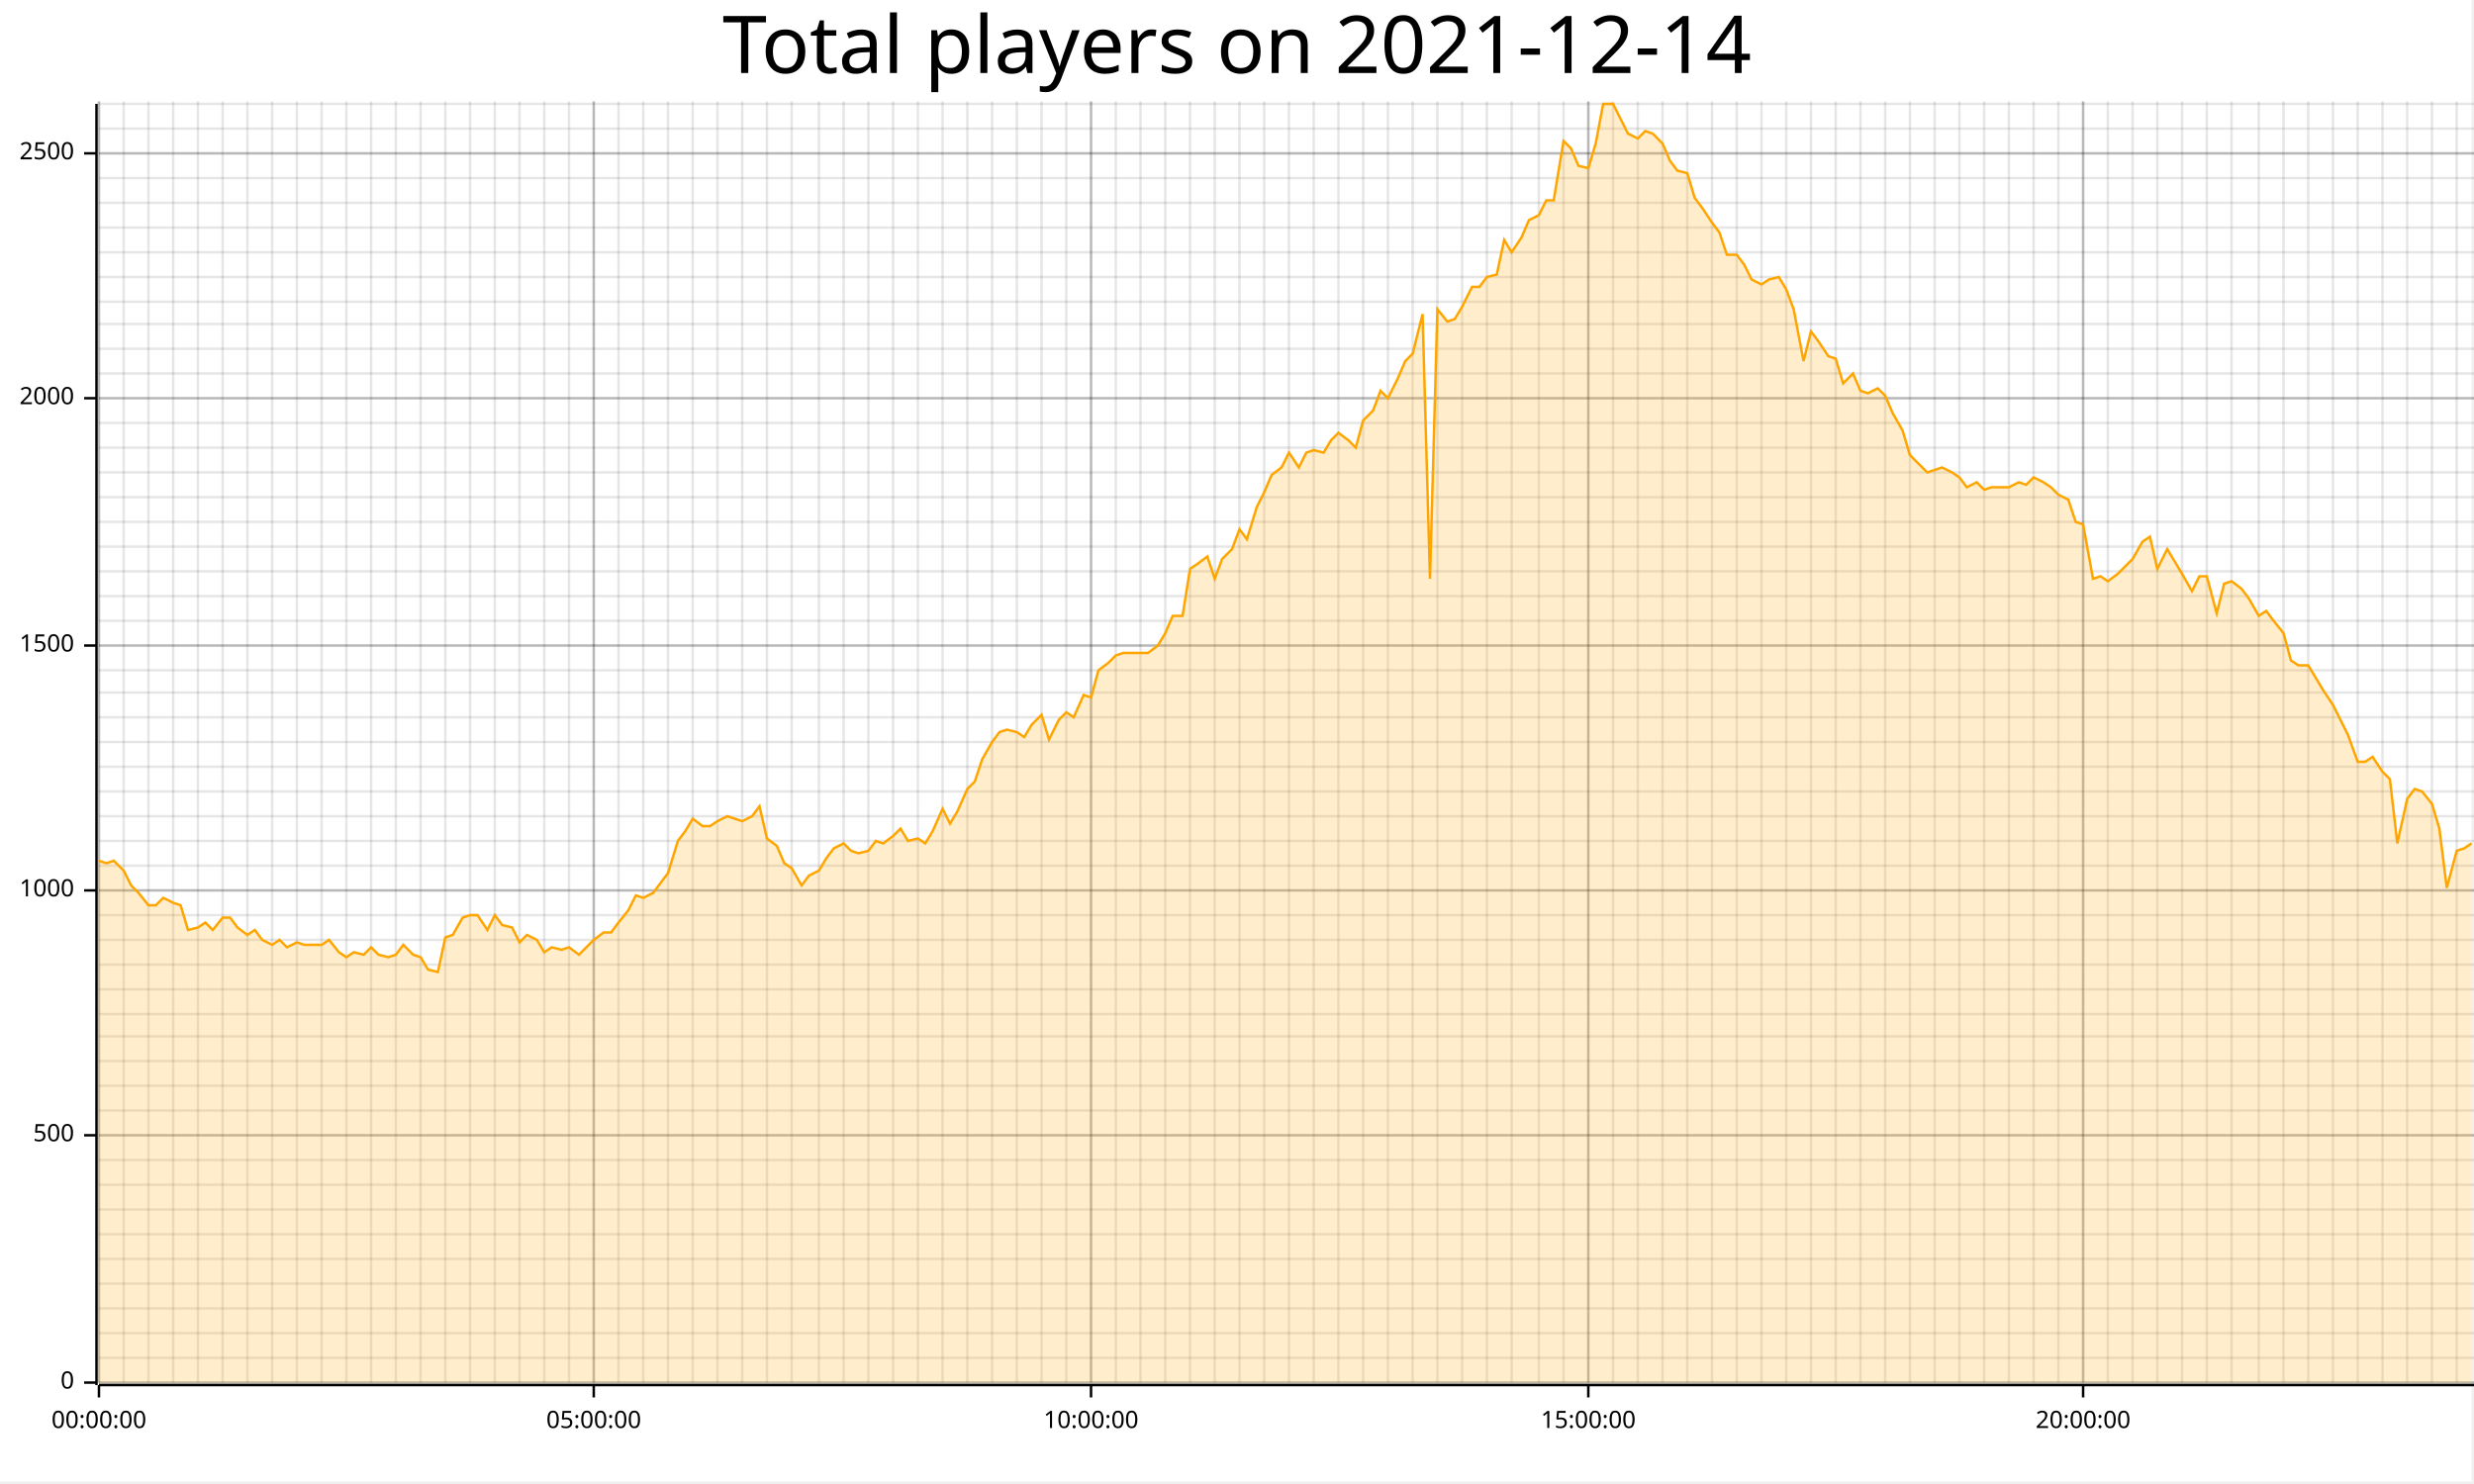
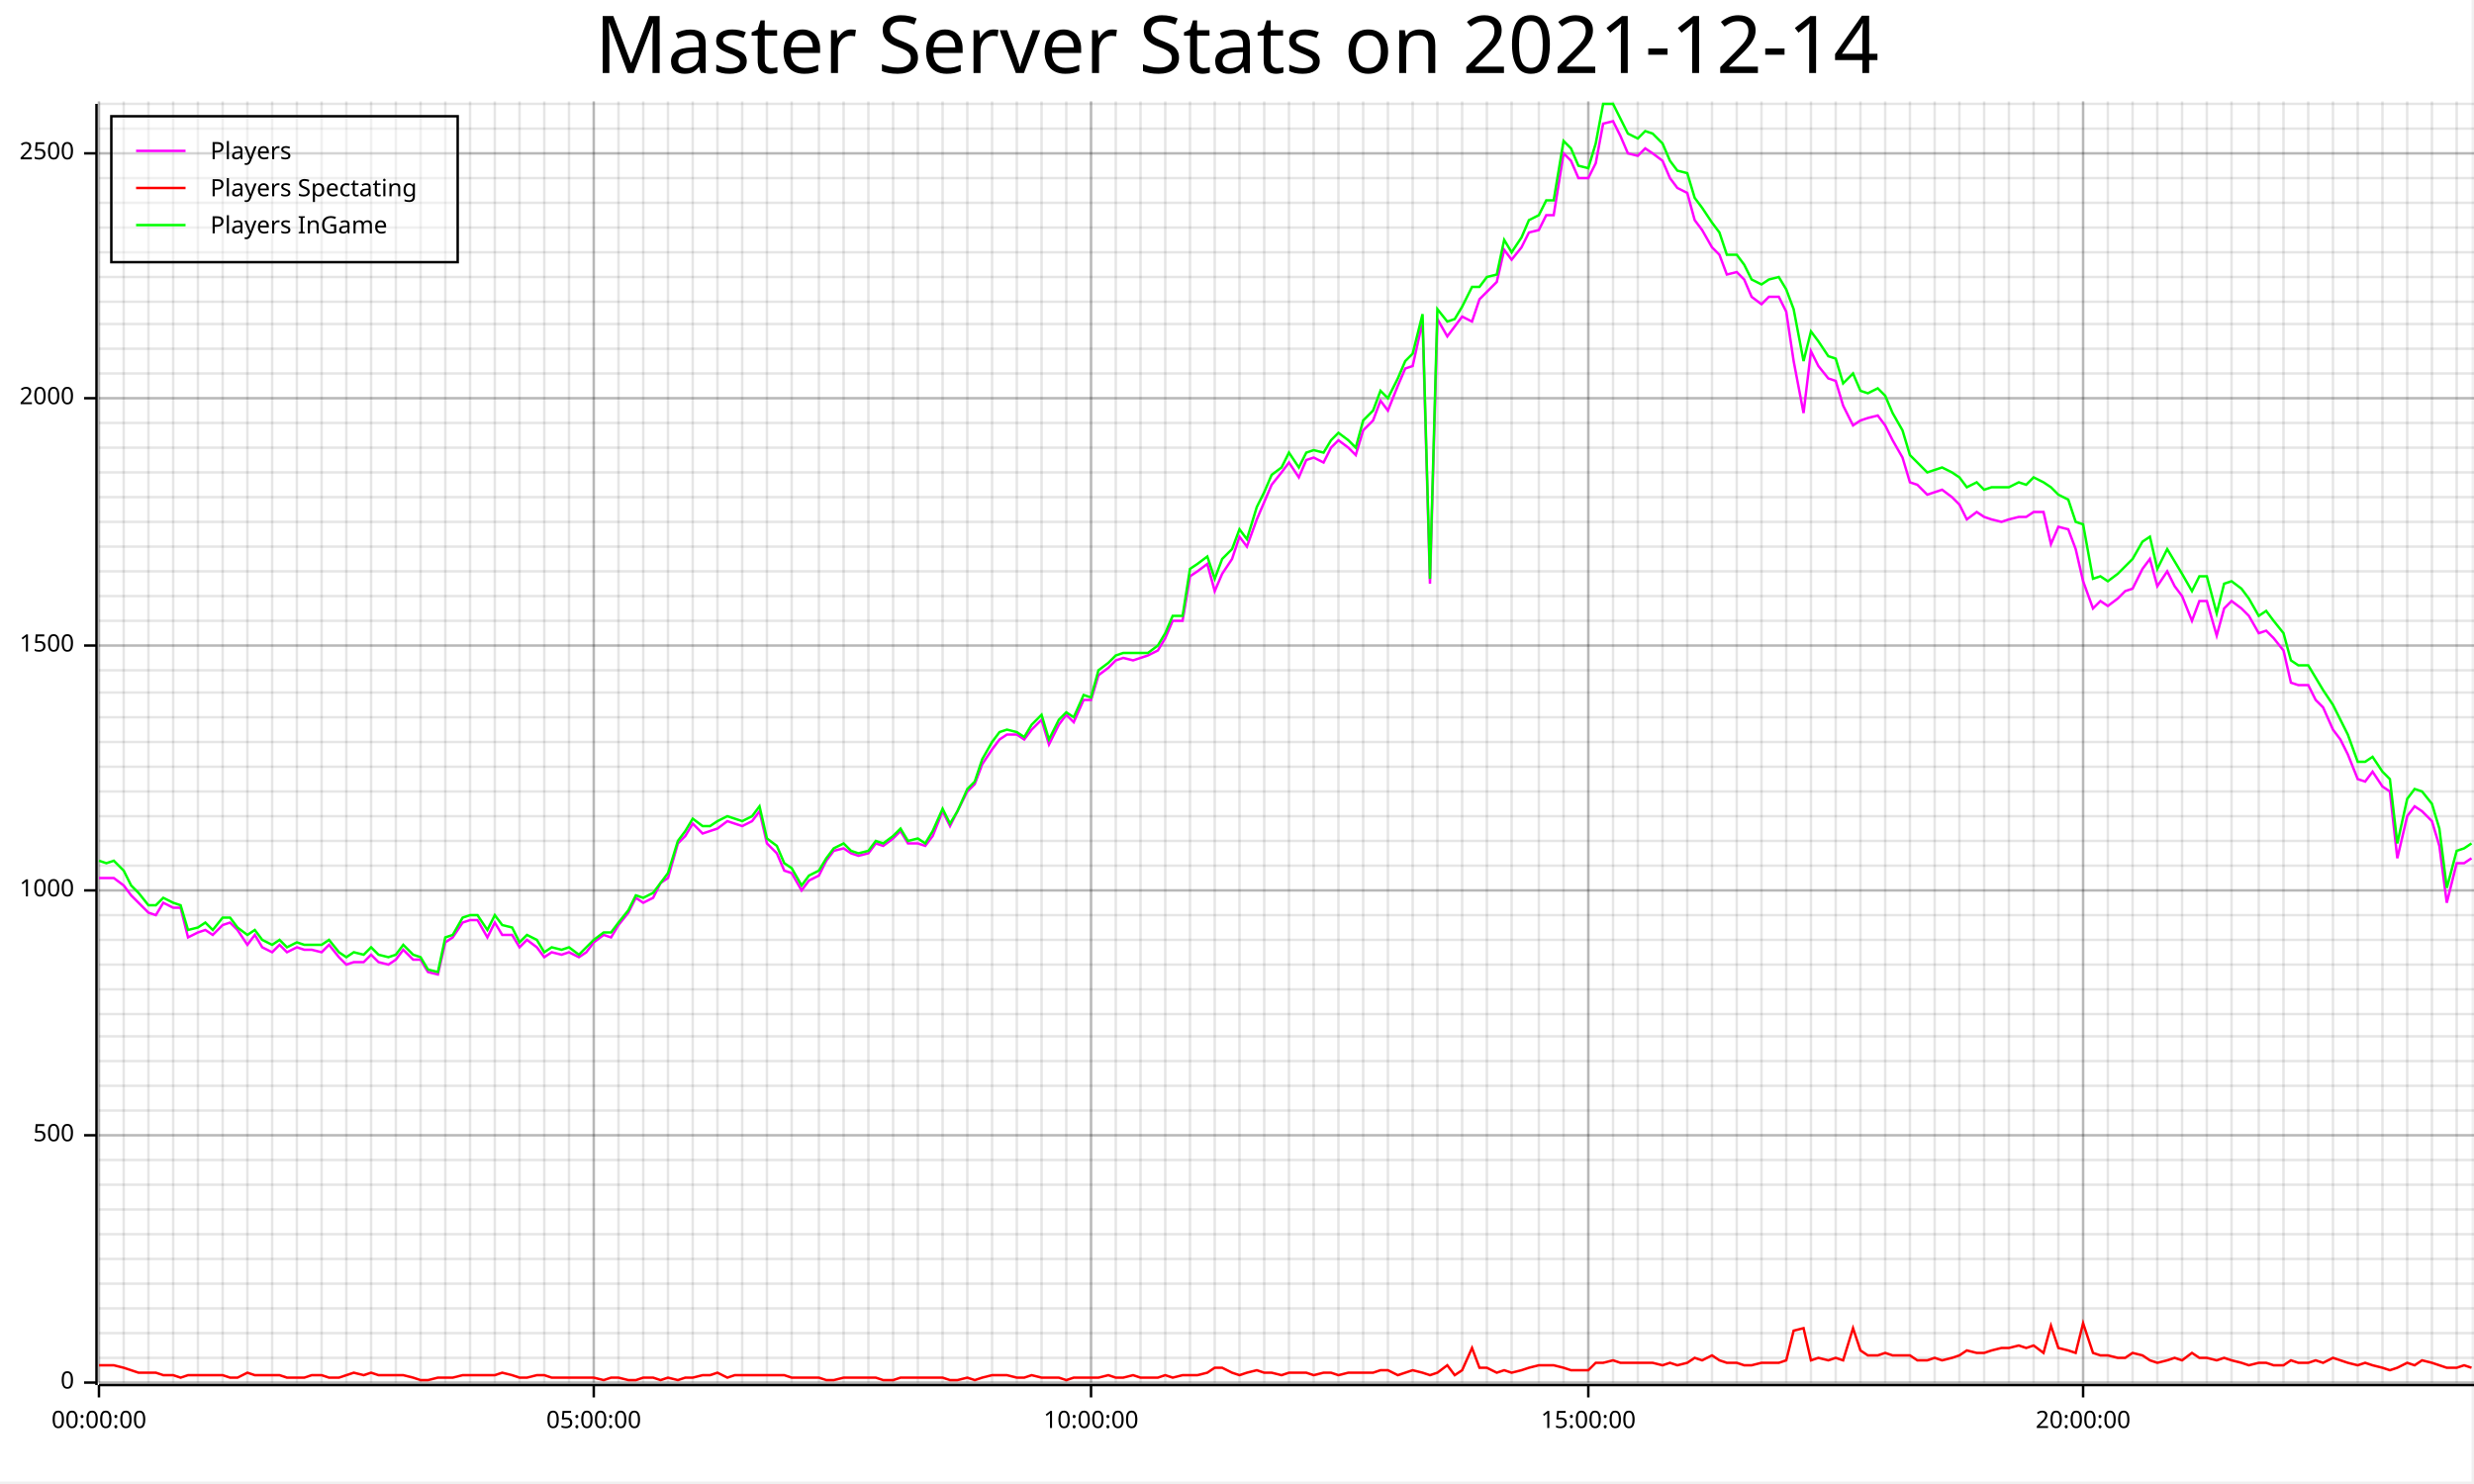
<svg xmlns="http://www.w3.org/2000/svg" width="1000" height="600" viewBox="0 0 1000 600">
  <rect x="0" y="0" width="999" height="599" opacity="1" fill="#FFFFFF" stroke="none" />
  <text x="500" y="5" dy="0.76em" text-anchor="middle" font-family="sans-serif" font-size="32.258" opacity="1" fill="#000000">
- Total players on 2021-12-14
+ Master Server Stats on 2021-12-14
</text>
  <line opacity="0.1" stroke="#000000" stroke-width="1" x1="40" y1="559" x2="40" y2="41" />
  <line opacity="0.1" stroke="#000000" stroke-width="1" x1="50" y1="559" x2="50" y2="41" />
  <line opacity="0.1" stroke="#000000" stroke-width="1" x1="60" y1="559" x2="60" y2="41" />
  <line opacity="0.1" stroke="#000000" stroke-width="1" x1="70" y1="559" x2="70" y2="41" />
  <line opacity="0.1" stroke="#000000" stroke-width="1" x1="80" y1="559" x2="80" y2="41" />
  <line opacity="0.1" stroke="#000000" stroke-width="1" x1="90" y1="559" x2="90" y2="41" />
  <line opacity="0.1" stroke="#000000" stroke-width="1" x1="100" y1="559" x2="100" y2="41" />
  <line opacity="0.1" stroke="#000000" stroke-width="1" x1="110" y1="559" x2="110" y2="41" />
  <line opacity="0.1" stroke="#000000" stroke-width="1" x1="120" y1="559" x2="120" y2="41" />
  <line opacity="0.1" stroke="#000000" stroke-width="1" x1="130" y1="559" x2="130" y2="41" />
  <line opacity="0.1" stroke="#000000" stroke-width="1" x1="140" y1="559" x2="140" y2="41" />
  <line opacity="0.1" stroke="#000000" stroke-width="1" x1="150" y1="559" x2="150" y2="41" />
  <line opacity="0.1" stroke="#000000" stroke-width="1" x1="160" y1="559" x2="160" y2="41" />
  <line opacity="0.1" stroke="#000000" stroke-width="1" x1="170" y1="559" x2="170" y2="41" />
  <line opacity="0.1" stroke="#000000" stroke-width="1" x1="180" y1="559" x2="180" y2="41" />
  <line opacity="0.1" stroke="#000000" stroke-width="1" x1="190" y1="559" x2="190" y2="41" />
  <line opacity="0.1" stroke="#000000" stroke-width="1" x1="200" y1="559" x2="200" y2="41" />
  <line opacity="0.1" stroke="#000000" stroke-width="1" x1="210" y1="559" x2="210" y2="41" />
  <line opacity="0.1" stroke="#000000" stroke-width="1" x1="220" y1="559" x2="220" y2="41" />
  <line opacity="0.1" stroke="#000000" stroke-width="1" x1="230" y1="559" x2="230" y2="41" />
  <line opacity="0.1" stroke="#000000" stroke-width="1" x1="240" y1="559" x2="240" y2="41" />
  <line opacity="0.1" stroke="#000000" stroke-width="1" x1="250" y1="559" x2="250" y2="41" />
  <line opacity="0.1" stroke="#000000" stroke-width="1" x1="260" y1="559" x2="260" y2="41" />
  <line opacity="0.1" stroke="#000000" stroke-width="1" x1="270" y1="559" x2="270" y2="41" />
  <line opacity="0.1" stroke="#000000" stroke-width="1" x1="280" y1="559" x2="280" y2="41" />
  <line opacity="0.1" stroke="#000000" stroke-width="1" x1="290" y1="559" x2="290" y2="41" />
  <line opacity="0.1" stroke="#000000" stroke-width="1" x1="300" y1="559" x2="300" y2="41" />
  <line opacity="0.1" stroke="#000000" stroke-width="1" x1="310" y1="559" x2="310" y2="41" />
  <line opacity="0.1" stroke="#000000" stroke-width="1" x1="320" y1="559" x2="320" y2="41" />
  <line opacity="0.1" stroke="#000000" stroke-width="1" x1="331" y1="559" x2="331" y2="41" />
  <line opacity="0.1" stroke="#000000" stroke-width="1" x1="341" y1="559" x2="341" y2="41" />
  <line opacity="0.1" stroke="#000000" stroke-width="1" x1="351" y1="559" x2="351" y2="41" />
  <line opacity="0.1" stroke="#000000" stroke-width="1" x1="361" y1="559" x2="361" y2="41" />
  <line opacity="0.1" stroke="#000000" stroke-width="1" x1="371" y1="559" x2="371" y2="41" />
  <line opacity="0.1" stroke="#000000" stroke-width="1" x1="381" y1="559" x2="381" y2="41" />
  <line opacity="0.1" stroke="#000000" stroke-width="1" x1="391" y1="559" x2="391" y2="41" />
  <line opacity="0.1" stroke="#000000" stroke-width="1" x1="401" y1="559" x2="401" y2="41" />
  <line opacity="0.1" stroke="#000000" stroke-width="1" x1="411" y1="559" x2="411" y2="41" />
  <line opacity="0.1" stroke="#000000" stroke-width="1" x1="421" y1="559" x2="421" y2="41" />
  <line opacity="0.1" stroke="#000000" stroke-width="1" x1="431" y1="559" x2="431" y2="41" />
  <line opacity="0.1" stroke="#000000" stroke-width="1" x1="441" y1="559" x2="441" y2="41" />
  <line opacity="0.1" stroke="#000000" stroke-width="1" x1="451" y1="559" x2="451" y2="41" />
  <line opacity="0.1" stroke="#000000" stroke-width="1" x1="461" y1="559" x2="461" y2="41" />
  <line opacity="0.1" stroke="#000000" stroke-width="1" x1="471" y1="559" x2="471" y2="41" />
  <line opacity="0.1" stroke="#000000" stroke-width="1" x1="481" y1="559" x2="481" y2="41" />
  <line opacity="0.1" stroke="#000000" stroke-width="1" x1="491" y1="559" x2="491" y2="41" />
  <line opacity="0.1" stroke="#000000" stroke-width="1" x1="501" y1="559" x2="501" y2="41" />
  <line opacity="0.1" stroke="#000000" stroke-width="1" x1="511" y1="559" x2="511" y2="41" />
  <line opacity="0.1" stroke="#000000" stroke-width="1" x1="521" y1="559" x2="521" y2="41" />
  <line opacity="0.1" stroke="#000000" stroke-width="1" x1="531" y1="559" x2="531" y2="41" />
  <line opacity="0.1" stroke="#000000" stroke-width="1" x1="541" y1="559" x2="541" y2="41" />
  <line opacity="0.1" stroke="#000000" stroke-width="1" x1="551" y1="559" x2="551" y2="41" />
  <line opacity="0.1" stroke="#000000" stroke-width="1" x1="561" y1="559" x2="561" y2="41" />
  <line opacity="0.1" stroke="#000000" stroke-width="1" x1="571" y1="559" x2="571" y2="41" />
  <line opacity="0.1" stroke="#000000" stroke-width="1" x1="581" y1="559" x2="581" y2="41" />
  <line opacity="0.1" stroke="#000000" stroke-width="1" x1="591" y1="559" x2="591" y2="41" />
  <line opacity="0.1" stroke="#000000" stroke-width="1" x1="601" y1="559" x2="601" y2="41" />
  <line opacity="0.1" stroke="#000000" stroke-width="1" x1="611" y1="559" x2="611" y2="41" />
  <line opacity="0.1" stroke="#000000" stroke-width="1" x1="622" y1="559" x2="622" y2="41" />
  <line opacity="0.1" stroke="#000000" stroke-width="1" x1="632" y1="559" x2="632" y2="41" />
  <line opacity="0.1" stroke="#000000" stroke-width="1" x1="642" y1="559" x2="642" y2="41" />
  <line opacity="0.1" stroke="#000000" stroke-width="1" x1="652" y1="559" x2="652" y2="41" />
  <line opacity="0.1" stroke="#000000" stroke-width="1" x1="662" y1="559" x2="662" y2="41" />
  <line opacity="0.1" stroke="#000000" stroke-width="1" x1="672" y1="559" x2="672" y2="41" />
  <line opacity="0.1" stroke="#000000" stroke-width="1" x1="682" y1="559" x2="682" y2="41" />
  <line opacity="0.1" stroke="#000000" stroke-width="1" x1="692" y1="559" x2="692" y2="41" />
  <line opacity="0.1" stroke="#000000" stroke-width="1" x1="702" y1="559" x2="702" y2="41" />
  <line opacity="0.1" stroke="#000000" stroke-width="1" x1="712" y1="559" x2="712" y2="41" />
  <line opacity="0.1" stroke="#000000" stroke-width="1" x1="722" y1="559" x2="722" y2="41" />
  <line opacity="0.1" stroke="#000000" stroke-width="1" x1="732" y1="559" x2="732" y2="41" />
  <line opacity="0.1" stroke="#000000" stroke-width="1" x1="742" y1="559" x2="742" y2="41" />
  <line opacity="0.1" stroke="#000000" stroke-width="1" x1="752" y1="559" x2="752" y2="41" />
  <line opacity="0.1" stroke="#000000" stroke-width="1" x1="762" y1="559" x2="762" y2="41" />
  <line opacity="0.1" stroke="#000000" stroke-width="1" x1="772" y1="559" x2="772" y2="41" />
  <line opacity="0.1" stroke="#000000" stroke-width="1" x1="782" y1="559" x2="782" y2="41" />
  <line opacity="0.1" stroke="#000000" stroke-width="1" x1="792" y1="559" x2="792" y2="41" />
  <line opacity="0.1" stroke="#000000" stroke-width="1" x1="802" y1="559" x2="802" y2="41" />
  <line opacity="0.1" stroke="#000000" stroke-width="1" x1="812" y1="559" x2="812" y2="41" />
  <line opacity="0.1" stroke="#000000" stroke-width="1" x1="822" y1="559" x2="822" y2="41" />
  <line opacity="0.1" stroke="#000000" stroke-width="1" x1="832" y1="559" x2="832" y2="41" />
  <line opacity="0.1" stroke="#000000" stroke-width="1" x1="842" y1="559" x2="842" y2="41" />
  <line opacity="0.1" stroke="#000000" stroke-width="1" x1="852" y1="559" x2="852" y2="41" />
  <line opacity="0.1" stroke="#000000" stroke-width="1" x1="862" y1="559" x2="862" y2="41" />
  <line opacity="0.1" stroke="#000000" stroke-width="1" x1="872" y1="559" x2="872" y2="41" />
  <line opacity="0.1" stroke="#000000" stroke-width="1" x1="882" y1="559" x2="882" y2="41" />
  <line opacity="0.1" stroke="#000000" stroke-width="1" x1="892" y1="559" x2="892" y2="41" />
  <line opacity="0.1" stroke="#000000" stroke-width="1" x1="902" y1="559" x2="902" y2="41" />
  <line opacity="0.1" stroke="#000000" stroke-width="1" x1="913" y1="559" x2="913" y2="41" />
  <line opacity="0.1" stroke="#000000" stroke-width="1" x1="923" y1="559" x2="923" y2="41" />
  <line opacity="0.1" stroke="#000000" stroke-width="1" x1="933" y1="559" x2="933" y2="41" />
  <line opacity="0.1" stroke="#000000" stroke-width="1" x1="943" y1="559" x2="943" y2="41" />
  <line opacity="0.1" stroke="#000000" stroke-width="1" x1="953" y1="559" x2="953" y2="41" />
  <line opacity="0.1" stroke="#000000" stroke-width="1" x1="963" y1="559" x2="963" y2="41" />
  <line opacity="0.1" stroke="#000000" stroke-width="1" x1="973" y1="559" x2="973" y2="41" />
  <line opacity="0.1" stroke="#000000" stroke-width="1" x1="983" y1="559" x2="983" y2="41" />
  <line opacity="0.1" stroke="#000000" stroke-width="1" x1="993" y1="559" x2="993" y2="41" />
  <line opacity="0.1" stroke="#000000" stroke-width="1" x1="40" y1="559" x2="1000" y2="559" />
  <line opacity="0.1" stroke="#000000" stroke-width="1" x1="40" y1="549" x2="1000" y2="549" />
  <line opacity="0.1" stroke="#000000" stroke-width="1" x1="40" y1="539" x2="1000" y2="539" />
  <line opacity="0.1" stroke="#000000" stroke-width="1" x1="40" y1="529" x2="1000" y2="529" />
  <line opacity="0.1" stroke="#000000" stroke-width="1" x1="40" y1="519" x2="1000" y2="519" />
  <line opacity="0.1" stroke="#000000" stroke-width="1" x1="40" y1="509" x2="1000" y2="509" />
  <line opacity="0.1" stroke="#000000" stroke-width="1" x1="40" y1="499" x2="1000" y2="499" />
  <line opacity="0.1" stroke="#000000" stroke-width="1" x1="40" y1="489" x2="1000" y2="489" />
  <line opacity="0.1" stroke="#000000" stroke-width="1" x1="40" y1="479" x2="1000" y2="479" />
  <line opacity="0.1" stroke="#000000" stroke-width="1" x1="40" y1="469" x2="1000" y2="469" />
  <line opacity="0.1" stroke="#000000" stroke-width="1" x1="40" y1="459" x2="1000" y2="459" />
  <line opacity="0.1" stroke="#000000" stroke-width="1" x1="40" y1="449" x2="1000" y2="449" />
  <line opacity="0.1" stroke="#000000" stroke-width="1" x1="40" y1="439" x2="1000" y2="439" />
  <line opacity="0.1" stroke="#000000" stroke-width="1" x1="40" y1="429" x2="1000" y2="429" />
  <line opacity="0.1" stroke="#000000" stroke-width="1" x1="40" y1="419" x2="1000" y2="419" />
  <line opacity="0.1" stroke="#000000" stroke-width="1" x1="40" y1="410" x2="1000" y2="410" />
  <line opacity="0.1" stroke="#000000" stroke-width="1" x1="40" y1="400" x2="1000" y2="400" />
  <line opacity="0.1" stroke="#000000" stroke-width="1" x1="40" y1="390" x2="1000" y2="390" />
  <line opacity="0.1" stroke="#000000" stroke-width="1" x1="40" y1="380" x2="1000" y2="380" />
  <line opacity="0.1" stroke="#000000" stroke-width="1" x1="40" y1="370" x2="1000" y2="370" />
  <line opacity="0.1" stroke="#000000" stroke-width="1" x1="40" y1="360" x2="1000" y2="360" />
  <line opacity="0.1" stroke="#000000" stroke-width="1" x1="40" y1="350" x2="1000" y2="350" />
  <line opacity="0.1" stroke="#000000" stroke-width="1" x1="40" y1="340" x2="1000" y2="340" />
  <line opacity="0.1" stroke="#000000" stroke-width="1" x1="40" y1="330" x2="1000" y2="330" />
  <line opacity="0.1" stroke="#000000" stroke-width="1" x1="40" y1="320" x2="1000" y2="320" />
  <line opacity="0.1" stroke="#000000" stroke-width="1" x1="40" y1="310" x2="1000" y2="310" />
  <line opacity="0.1" stroke="#000000" stroke-width="1" x1="40" y1="300" x2="1000" y2="300" />
  <line opacity="0.1" stroke="#000000" stroke-width="1" x1="40" y1="290" x2="1000" y2="290" />
  <line opacity="0.1" stroke="#000000" stroke-width="1" x1="40" y1="280" x2="1000" y2="280" />
  <line opacity="0.1" stroke="#000000" stroke-width="1" x1="40" y1="271" x2="1000" y2="271" />
  <line opacity="0.1" stroke="#000000" stroke-width="1" x1="40" y1="261" x2="1000" y2="261" />
  <line opacity="0.1" stroke="#000000" stroke-width="1" x1="40" y1="251" x2="1000" y2="251" />
  <line opacity="0.1" stroke="#000000" stroke-width="1" x1="40" y1="241" x2="1000" y2="241" />
  <line opacity="0.1" stroke="#000000" stroke-width="1" x1="40" y1="231" x2="1000" y2="231" />
  <line opacity="0.1" stroke="#000000" stroke-width="1" x1="40" y1="221" x2="1000" y2="221" />
  <line opacity="0.1" stroke="#000000" stroke-width="1" x1="40" y1="211" x2="1000" y2="211" />
  <line opacity="0.1" stroke="#000000" stroke-width="1" x1="40" y1="201" x2="1000" y2="201" />
  <line opacity="0.1" stroke="#000000" stroke-width="1" x1="40" y1="191" x2="1000" y2="191" />
  <line opacity="0.1" stroke="#000000" stroke-width="1" x1="40" y1="181" x2="1000" y2="181" />
  <line opacity="0.1" stroke="#000000" stroke-width="1" x1="40" y1="171" x2="1000" y2="171" />
  <line opacity="0.1" stroke="#000000" stroke-width="1" x1="40" y1="161" x2="1000" y2="161" />
  <line opacity="0.1" stroke="#000000" stroke-width="1" x1="40" y1="151" x2="1000" y2="151" />
  <line opacity="0.1" stroke="#000000" stroke-width="1" x1="40" y1="141" x2="1000" y2="141" />
  <line opacity="0.1" stroke="#000000" stroke-width="1" x1="40" y1="131" x2="1000" y2="131" />
  <line opacity="0.1" stroke="#000000" stroke-width="1" x1="40" y1="122" x2="1000" y2="122" />
  <line opacity="0.1" stroke="#000000" stroke-width="1" x1="40" y1="112" x2="1000" y2="112" />
  <line opacity="0.1" stroke="#000000" stroke-width="1" x1="40" y1="102" x2="1000" y2="102" />
  <line opacity="0.1" stroke="#000000" stroke-width="1" x1="40" y1="92" x2="1000" y2="92" />
  <line opacity="0.1" stroke="#000000" stroke-width="1" x1="40" y1="82" x2="1000" y2="82" />
  <line opacity="0.1" stroke="#000000" stroke-width="1" x1="40" y1="72" x2="1000" y2="72" />
  <line opacity="0.1" stroke="#000000" stroke-width="1" x1="40" y1="62" x2="1000" y2="62" />
  <line opacity="0.1" stroke="#000000" stroke-width="1" x1="40" y1="52" x2="1000" y2="52" />
  <line opacity="0.1" stroke="#000000" stroke-width="1" x1="40" y1="42" x2="1000" y2="42" />
  <line opacity="0.2" stroke="#000000" stroke-width="1" x1="40" y1="559" x2="40" y2="41" />
  <line opacity="0.2" stroke="#000000" stroke-width="1" x1="240" y1="559" x2="240" y2="41" />
  <line opacity="0.2" stroke="#000000" stroke-width="1" x1="441" y1="559" x2="441" y2="41" />
  <line opacity="0.2" stroke="#000000" stroke-width="1" x1="642" y1="559" x2="642" y2="41" />
  <line opacity="0.2" stroke="#000000" stroke-width="1" x1="842" y1="559" x2="842" y2="41" />
  <line opacity="0.2" stroke="#000000" stroke-width="1" x1="40" y1="559" x2="1000" y2="559" />
  <line opacity="0.2" stroke="#000000" stroke-width="1" x1="40" y1="459" x2="1000" y2="459" />
  <line opacity="0.2" stroke="#000000" stroke-width="1" x1="40" y1="360" x2="1000" y2="360" />
  <line opacity="0.2" stroke="#000000" stroke-width="1" x1="40" y1="261" x2="1000" y2="261" />
  <line opacity="0.2" stroke="#000000" stroke-width="1" x1="40" y1="161" x2="1000" y2="161" />
  <line opacity="0.2" stroke="#000000" stroke-width="1" x1="40" y1="62" x2="1000" y2="62" />
  <polyline fill="none" opacity="1" stroke="#000000" stroke-width="1" points="39,42 39,560 " />
  <text x="30" y="559" dy="0.5ex" text-anchor="end" font-family="sans-serif" font-size="9.677" opacity="1" fill="#000000">
0
</text>
  <polyline fill="none" opacity="1" stroke="#000000" stroke-width="1" points="34,559 39,559 " />
  <text x="30" y="459" dy="0.5ex" text-anchor="end" font-family="sans-serif" font-size="9.677" opacity="1" fill="#000000">
500
</text>
  <polyline fill="none" opacity="1" stroke="#000000" stroke-width="1" points="34,459 39,459 " />
  <text x="30" y="360" dy="0.5ex" text-anchor="end" font-family="sans-serif" font-size="9.677" opacity="1" fill="#000000">
1000
</text>
  <polyline fill="none" opacity="1" stroke="#000000" stroke-width="1" points="34,360 39,360 " />
  <text x="30" y="261" dy="0.5ex" text-anchor="end" font-family="sans-serif" font-size="9.677" opacity="1" fill="#000000">
1500
</text>
  <polyline fill="none" opacity="1" stroke="#000000" stroke-width="1" points="34,261 39,261 " />
  <text x="30" y="161" dy="0.5ex" text-anchor="end" font-family="sans-serif" font-size="9.677" opacity="1" fill="#000000">
2000
</text>
  <polyline fill="none" opacity="1" stroke="#000000" stroke-width="1" points="34,161 39,161 " />
  <text x="30" y="62" dy="0.5ex" text-anchor="end" font-family="sans-serif" font-size="9.677" opacity="1" fill="#000000">
2500
</text>
  <polyline fill="none" opacity="1" stroke="#000000" stroke-width="1" points="34,62 39,62 " />
  <polyline fill="none" opacity="1" stroke="#000000" stroke-width="1" points="40,560 1000,560 " />
  <text x="40" y="570" dy="0.76em" text-anchor="middle" font-family="sans-serif" font-size="9.677" opacity="1" fill="#000000">
00:00:00
</text>
  <polyline fill="none" opacity="1" stroke="#000000" stroke-width="1" points="40,560 40,565 " />
  <text x="240" y="570" dy="0.76em" text-anchor="middle" font-family="sans-serif" font-size="9.677" opacity="1" fill="#000000">
05:00:00
</text>
  <polyline fill="none" opacity="1" stroke="#000000" stroke-width="1" points="240,560 240,565 " />
  <text x="441" y="570" dy="0.76em" text-anchor="middle" font-family="sans-serif" font-size="9.677" opacity="1" fill="#000000">
10:00:00
</text>
  <polyline fill="none" opacity="1" stroke="#000000" stroke-width="1" points="441,560 441,565 " />
  <text x="642" y="570" dy="0.76em" text-anchor="middle" font-family="sans-serif" font-size="9.677" opacity="1" fill="#000000">
15:00:00
</text>
  <polyline fill="none" opacity="1" stroke="#000000" stroke-width="1" points="642,560 642,565 " />
  <text x="842" y="570" dy="0.76em" text-anchor="middle" font-family="sans-serif" font-size="9.677" opacity="1" fill="#000000">
20:00:00
</text>
  <polyline fill="none" opacity="1" stroke="#000000" stroke-width="1" points="842,560 842,565 " />
-   <polygon opacity="0.2" fill="#FFA500" points="40,348 43,349 46,348 50,352 53,358 56,361 60,366 63,366 66,363 70,365 73,366 76,376 80,375 83,373 86,376 90,371 93,371 96,375 100,378 103,376 106,380 110,382 113,380 116,383 120,381 123,382 126,382 130,382 133,380 137,385 140,387 143,385 147,386 150,383 153,386 157,387 160,386 163,382 167,386 170,387 173,392 177,393 180,379 183,378 187,371 190,370 193,370 197,376 200,370 203,374 207,375 210,381 213,378 217,380 220,385 223,383 227,384 230,383 234,386 237,383 240,380 244,377 247,377 250,373 254,368 257,362 260,363 264,361 267,357 270,353 274,340 277,336 280,331 284,334 287,334 290,332 294,330 297,331 300,332 304,330 307,326 310,339 314,342 317,349 320,351 324,358 327,354 331,352 334,347 337,343 341,341 344,344 347,345 351,344 354,340 357,341 361,338 364,335 367,340 371,339 374,341 377,336 381,327 384,333 387,328 391,319 394,316 397,307 401,300 404,296 407,295 411,296 414,298 417,293 421,289 424,299 428,291 431,288 434,290 438,281 441,282 444,271 448,268 451,265 454,264 458,264 461,264 464,264 468,261 471,256 474,249 478,249 481,230 484,228 488,225 491,234 494,226 498,222 501,214 504,218 508,205 511,199 514,192 518,189 521,183 525,189 528,183 531,182 535,183 538,178 541,175 545,178 548,181 551,170 555,166 558,158 561,161 565,153 568,146 571,143 575,127 578,234 581,125 585,130 588,129 591,124 595,116 598,116 601,112 605,111 608,97 611,102 615,96 618,89 622,87 625,81 628,81 632,57 635,60 638,67 642,68 645,58 648,42 652,42 655,48 658,54 662,56 665,53 668,54 672,58 675,65 678,69 682,70 685,80 688,84 692,90 695,94 698,103 702,103 705,107 708,113 712,115 715,113 719,112 722,117 725,125 729,146 732,134 735,138 739,144 742,145 745,155 749,151 752,158 755,159 759,157 762,160 765,167 769,174 772,184 775,187 779,191 782,190 785,189 789,191 792,193 795,197 799,195 802,198 805,197 809,197 812,197 816,195 819,196 822,193 826,195 829,197 832,200 836,202 839,211 842,212 846,234 849,233 852,235 856,232 859,229 862,226 866,219 869,217 872,230 876,222 879,227 882,232 886,239 889,233 892,233 896,248 899,236 902,235 906,238 909,242 913,249 916,247 919,251 923,256 926,267 929,269 933,269 936,274 939,279 943,285 946,291 949,297 953,308 956,308 959,306 963,312 966,315 969,341 973,323 976,319 979,320 983,325 986,335 989,359 993,344 996,343 999,341 999,559 40,559 " />
-   <polyline fill="none" opacity="1" stroke="#FFA500" stroke-width="1" points="40,348 43,349 46,348 50,352 53,358 56,361 60,366 63,366 66,363 70,365 73,366 76,376 80,375 83,373 86,376 90,371 93,371 96,375 100,378 103,376 106,380 110,382 113,380 116,383 120,381 123,382 126,382 130,382 133,380 137,385 140,387 143,385 147,386 150,383 153,386 157,387 160,386 163,382 167,386 170,387 173,392 177,393 180,379 183,378 187,371 190,370 193,370 197,376 200,370 203,374 207,375 210,381 213,378 217,380 220,385 223,383 227,384 230,383 234,386 237,383 240,380 244,377 247,377 250,373 254,368 257,362 260,363 264,361 267,357 270,353 274,340 277,336 280,331 284,334 287,334 290,332 294,330 297,331 300,332 304,330 307,326 310,339 314,342 317,349 320,351 324,358 327,354 331,352 334,347 337,343 341,341 344,344 347,345 351,344 354,340 357,341 361,338 364,335 367,340 371,339 374,341 377,336 381,327 384,333 387,328 391,319 394,316 397,307 401,300 404,296 407,295 411,296 414,298 417,293 421,289 424,299 428,291 431,288 434,290 438,281 441,282 444,271 448,268 451,265 454,264 458,264 461,264 464,264 468,261 471,256 474,249 478,249 481,230 484,228 488,225 491,234 494,226 498,222 501,214 504,218 508,205 511,199 514,192 518,189 521,183 525,189 528,183 531,182 535,183 538,178 541,175 545,178 548,181 551,170 555,166 558,158 561,161 565,153 568,146 571,143 575,127 578,234 581,125 585,130 588,129 591,124 595,116 598,116 601,112 605,111 608,97 611,102 615,96 618,89 622,87 625,81 628,81 632,57 635,60 638,67 642,68 645,58 648,42 652,42 655,48 658,54 662,56 665,53 668,54 672,58 675,65 678,69 682,70 685,80 688,84 692,90 695,94 698,103 702,103 705,107 708,113 712,115 715,113 719,112 722,117 725,125 729,146 732,134 735,138 739,144 742,145 745,155 749,151 752,158 755,159 759,157 762,160 765,167 769,174 772,184 775,187 779,191 782,190 785,189 789,191 792,193 795,197 799,195 802,198 805,197 809,197 812,197 816,195 819,196 822,193 826,195 829,197 832,200 836,202 839,211 842,212 846,234 849,233 852,235 856,232 859,229 862,226 866,219 869,217 872,230 876,222 879,227 882,232 886,239 889,233 892,233 896,248 899,236 902,235 906,238 909,242 913,249 916,247 919,251 923,256 926,267 929,269 933,269 936,274 939,279 943,285 946,291 949,297 953,308 956,308 959,306 963,312 966,315 969,341 973,323 976,319 979,320 983,325 986,335 989,359 993,344 996,343 999,341 " />
+   <polyline fill="none" opacity="1" stroke="#FF00FF" stroke-width="1" points="40,355 43,355 46,355 50,358 53,362 56,365 60,369 63,370 66,365 70,367 73,367 76,379 80,377 83,376 86,378 90,374 93,373 96,376 100,382 103,378 106,383 110,385 113,382 116,385 120,383 123,384 126,384 130,385 133,382 137,387 140,390 143,389 147,389 150,386 153,389 157,390 160,388 163,384 167,388 170,388 173,393 177,394 180,381 183,379 187,373 190,372 193,372 197,379 200,373 203,378 207,378 210,383 213,380 217,383 220,387 223,385 227,386 230,385 234,387 237,385 240,381 244,378 247,379 250,374 254,369 257,363 260,365 264,363 267,357 270,355 274,341 277,338 280,333 284,337 287,336 290,335 294,332 297,333 300,334 304,332 307,328 310,341 314,345 317,352 320,353 324,360 327,356 331,354 334,348 337,344 341,343 344,345 347,346 351,345 354,341 357,342 361,339 364,336 367,341 371,341 374,342 377,338 381,328 384,334 387,328 391,320 394,317 397,309 401,303 404,299 407,297 411,297 414,299 417,295 421,291 424,301 428,293 431,289 434,292 438,283 441,283 444,273 448,270 451,267 454,266 458,267 461,266 464,265 468,263 471,258 474,251 478,251 481,233 484,231 488,228 491,239 494,232 498,226 501,217 504,221 508,210 511,203 514,196 518,191 521,187 525,193 528,186 531,185 535,187 538,181 541,178 545,181 548,184 551,174 555,170 558,162 561,166 565,156 568,149 571,148 575,130 578,236 581,129 585,136 588,132 591,128 595,130 598,121 601,118 605,114 608,101 611,105 615,100 618,94 622,93 625,87 628,87 632,62 635,65 638,72 642,72 645,66 648,50 652,49 655,55 658,62 662,63 665,60 668,62 672,65 675,72 678,76 682,78 685,89 688,93 692,100 695,103 698,111 702,110 705,113 708,120 712,123 715,120 719,120 722,126 725,146 729,167 732,142 735,148 739,153 742,154 745,164 749,172 752,170 755,169 759,168 762,172 765,178 769,185 772,195 775,196 779,200 782,199 785,198 789,201 792,204 795,210 799,207 802,209 805,210 809,211 812,210 816,209 819,209 822,207 826,207 829,220 832,213 836,214 839,222 842,235 846,246 849,243 852,245 856,242 859,239 862,238 866,230 869,226 872,237 876,231 879,237 882,241 886,251 889,243 892,243 896,257 899,246 902,243 906,246 909,249 913,256 916,255 919,258 923,263 926,276 929,277 933,277 936,283 939,286 943,295 946,299 949,305 953,315 956,316 959,312 963,318 966,320 969,347 973,330 976,326 979,328 983,332 986,342 989,365 993,349 996,349 999,347 " />
+   <polyline fill="none" opacity="1" stroke="#FF0000" stroke-width="1" points="40,552 43,552 46,552 50,553 53,554 56,555 60,555 63,555 66,556 70,556 73,557 76,556 80,556 83,556 86,556 90,556 93,557 96,557 100,555 103,556 106,556 110,556 113,556 116,557 120,557 123,557 126,556 130,556 133,557 137,557 140,556 143,555 147,556 150,555 153,556 157,556 160,556 163,556 167,557 170,558 173,558 177,557 180,557 183,557 187,556 190,556 193,556 197,556 200,556 203,555 207,556 210,557 213,557 217,556 220,556 223,557 227,557 230,557 234,557 237,557 240,557 244,558 247,557 250,557 254,558 257,558 260,557 264,557 267,558 270,557 274,558 277,557 280,557 284,556 287,556 290,555 294,557 297,556 300,556 304,556 307,556 310,556 314,556 317,556 320,557 324,557 327,557 331,557 334,558 337,558 341,557 344,557 347,557 351,557 354,557 357,558 361,558 364,557 367,557 371,557 374,557 377,557 381,557 384,558 387,558 391,557 394,558 397,557 401,556 404,556 407,556 411,557 414,557 417,556 421,557 424,557 428,557 431,558 434,557 438,557 441,557 444,557 448,556 451,557 454,557 458,556 461,557 464,557 468,557 471,556 474,557 478,556 481,556 484,556 488,555 491,553 494,553 498,555 501,556 504,555 508,554 511,555 514,555 518,556 521,555 525,555 528,555 531,556 535,555 538,555 541,556 545,555 548,555 551,555 555,555 558,554 561,554 565,556 568,555 571,554 575,555 578,556 581,555 585,552 588,556 591,554 595,545 598,553 601,553 605,555 608,554 611,555 615,554 618,553 622,552 625,552 628,552 632,553 635,554 638,554 642,554 645,551 648,551 652,550 655,551 658,551 662,551 665,551 668,551 672,552 675,551 678,552 682,551 685,549 688,550 692,548 695,550 698,551 702,551 705,552 708,552 712,551 715,551 719,551 722,550 725,538 729,537 732,550 735,549 739,550 742,549 745,550 749,537 752,546 755,548 759,548 762,547 765,548 769,548 772,548 775,550 779,550 782,549 785,550 789,549 792,548 795,546 799,547 802,547 805,546 809,545 812,545 816,544 819,545 822,544 826,547 829,536 832,545 836,546 839,547 842,535 846,547 849,548 852,548 856,549 859,549 862,547 866,548 869,550 872,551 876,550 879,549 882,550 886,547 889,549 892,549 896,550 899,549 902,550 906,551 909,552 913,551 916,551 919,552 923,552 926,550 929,551 933,551 936,550 939,551 943,549 946,550 949,551 953,552 956,551 959,552 963,553 966,554 969,553 973,551 976,552 979,550 983,551 986,552 989,553 993,553 996,552 999,553 " />
+   <polyline fill="none" opacity="1" stroke="#00FF00" stroke-width="1" points="40,348 43,349 46,348 50,352 53,358 56,361 60,366 63,366 66,363 70,365 73,366 76,376 80,375 83,373 86,376 90,371 93,371 96,375 100,378 103,376 106,380 110,382 113,380 116,383 120,381 123,382 126,382 130,382 133,380 137,385 140,387 143,385 147,386 150,383 153,386 157,387 160,386 163,382 167,386 170,387 173,392 177,393 180,379 183,378 187,371 190,370 193,370 197,376 200,370 203,374 207,375 210,381 213,378 217,380 220,385 223,383 227,384 230,383 234,386 237,383 240,380 244,377 247,377 250,373 254,368 257,362 260,363 264,361 267,357 270,353 274,340 277,336 280,331 284,334 287,334 290,332 294,330 297,331 300,332 304,330 307,326 310,339 314,342 317,349 320,351 324,358 327,354 331,352 334,347 337,343 341,341 344,344 347,345 351,344 354,340 357,341 361,338 364,335 367,340 371,339 374,341 377,336 381,327 384,333 387,328 391,319 394,316 397,307 401,300 404,296 407,295 411,296 414,298 417,293 421,289 424,299 428,291 431,288 434,290 438,281 441,282 444,271 448,268 451,265 454,264 458,264 461,264 464,264 468,261 471,256 474,249 478,249 481,230 484,228 488,225 491,234 494,226 498,222 501,214 504,218 508,205 511,199 514,192 518,189 521,183 525,189 528,183 531,182 535,183 538,178 541,175 545,178 548,181 551,170 555,166 558,158 561,161 565,153 568,146 571,143 575,127 578,234 581,125 585,130 588,129 591,124 595,116 598,116 601,112 605,111 608,97 611,102 615,96 618,89 622,87 625,81 628,81 632,57 635,60 638,67 642,68 645,58 648,42 652,42 655,48 658,54 662,56 665,53 668,54 672,58 675,65 678,69 682,70 685,80 688,84 692,90 695,94 698,103 702,103 705,107 708,113 712,115 715,113 719,112 722,117 725,125 729,146 732,134 735,138 739,144 742,145 745,155 749,151 752,158 755,159 759,157 762,160 765,167 769,174 772,184 775,187 779,191 782,190 785,189 789,191 792,193 795,197 799,195 802,198 805,197 809,197 812,197 816,195 819,196 822,193 826,195 829,197 832,200 836,202 839,211 842,212 846,234 849,233 852,235 856,232 859,229 862,226 866,219 869,217 872,230 876,222 879,227 882,232 886,239 889,233 892,233 896,248 899,236 902,235 906,238 909,242 913,249 916,247 919,251 923,256 926,267 929,269 933,269 936,274 939,279 943,285 946,291 949,297 953,308 956,308 959,306 963,312 966,315 969,341 973,323 976,319 979,320 983,325 986,335 989,359 993,344 996,343 999,341 " />
+   <rect x="45" y="47" width="140" height="59" opacity="0.4" fill="#FFFFFF" stroke="none" />
+   <rect x="45" y="47" width="140" height="59" opacity="1" fill="none" stroke="#000000" />
+   <text x="85" y="57" dy="0.76em" text-anchor="start" font-family="sans-serif" font-size="9.677" opacity="1" fill="#000000">
+ Players
+ </text>
+   <text x="85" y="72" dy="0.76em" text-anchor="start" font-family="sans-serif" font-size="9.677" opacity="1" fill="#000000">
+ Players Spectating
+ </text>
+   <text x="85" y="87" dy="0.76em" text-anchor="start" font-family="sans-serif" font-size="9.677" opacity="1" fill="#000000">
+ Players InGame
+ </text>
+   <polyline fill="none" opacity="1" stroke="#FF00FF" stroke-width="1" points="55,61 75,61 " />
+   <polyline fill="none" opacity="1" stroke="#FF0000" stroke-width="1" points="55,76 75,76 " />
+   <polyline fill="none" opacity="1" stroke="#00FF00" stroke-width="1" points="55,91 75,91 " />
</svg>
